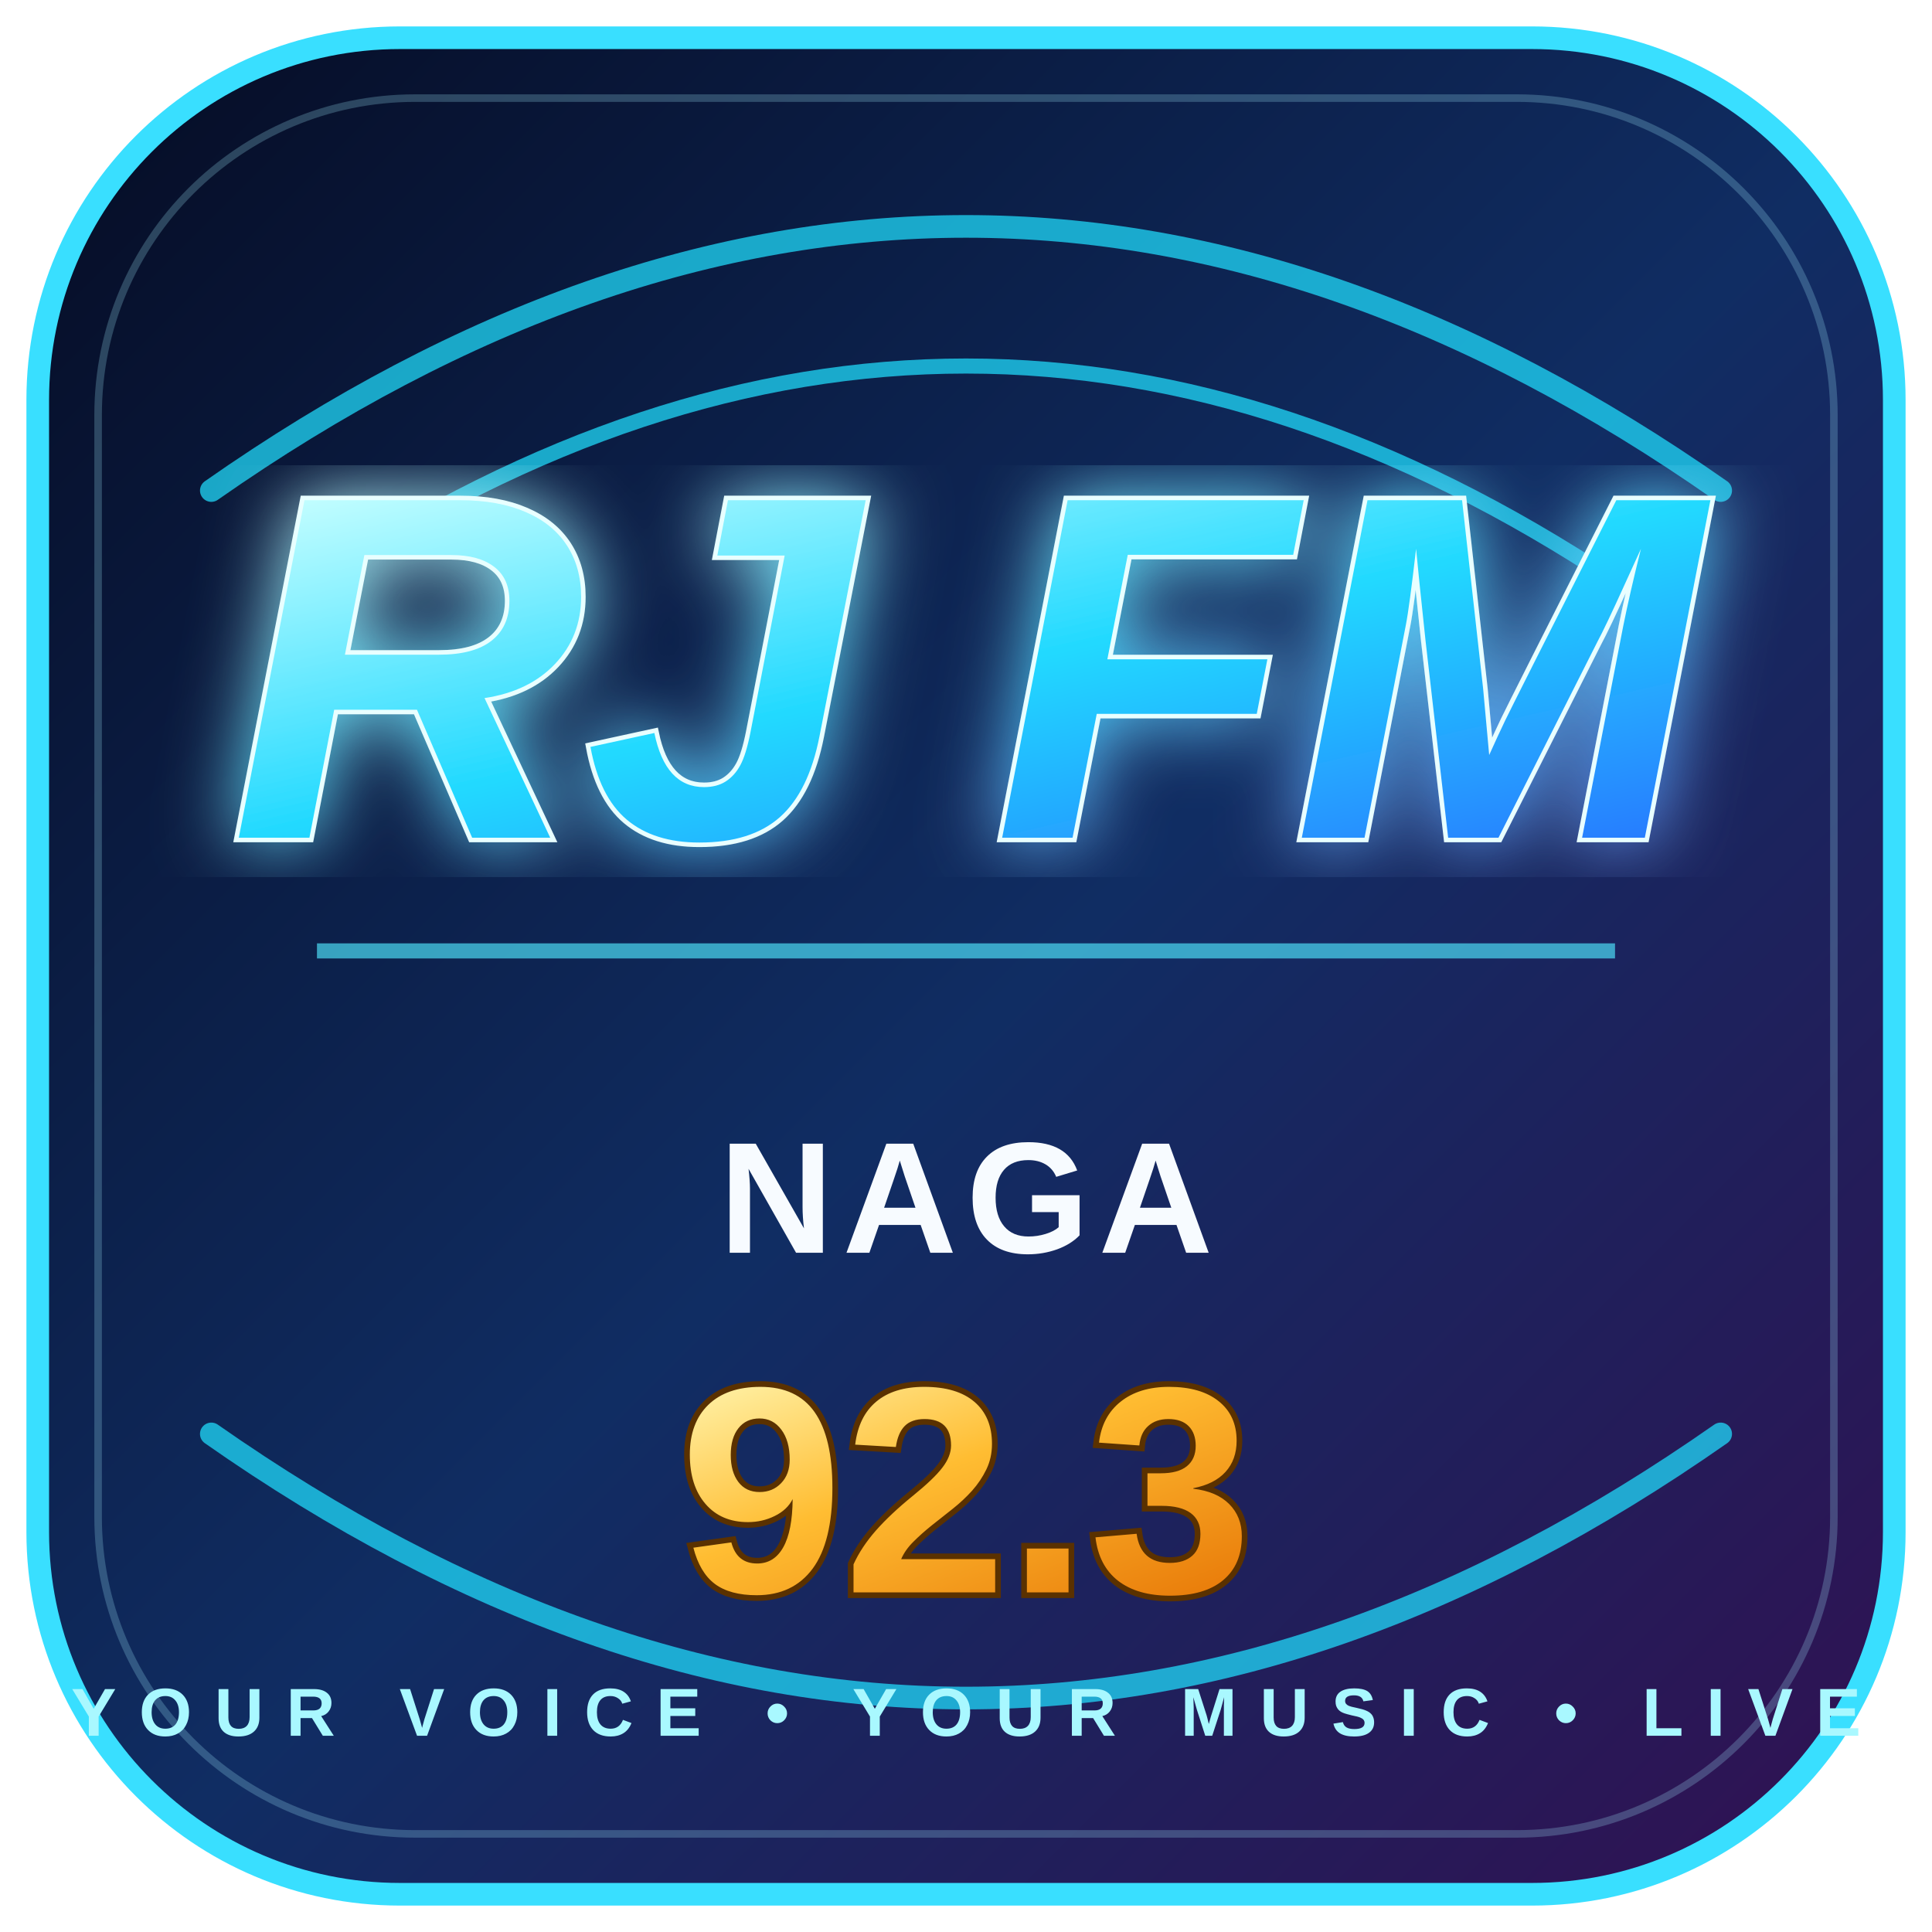
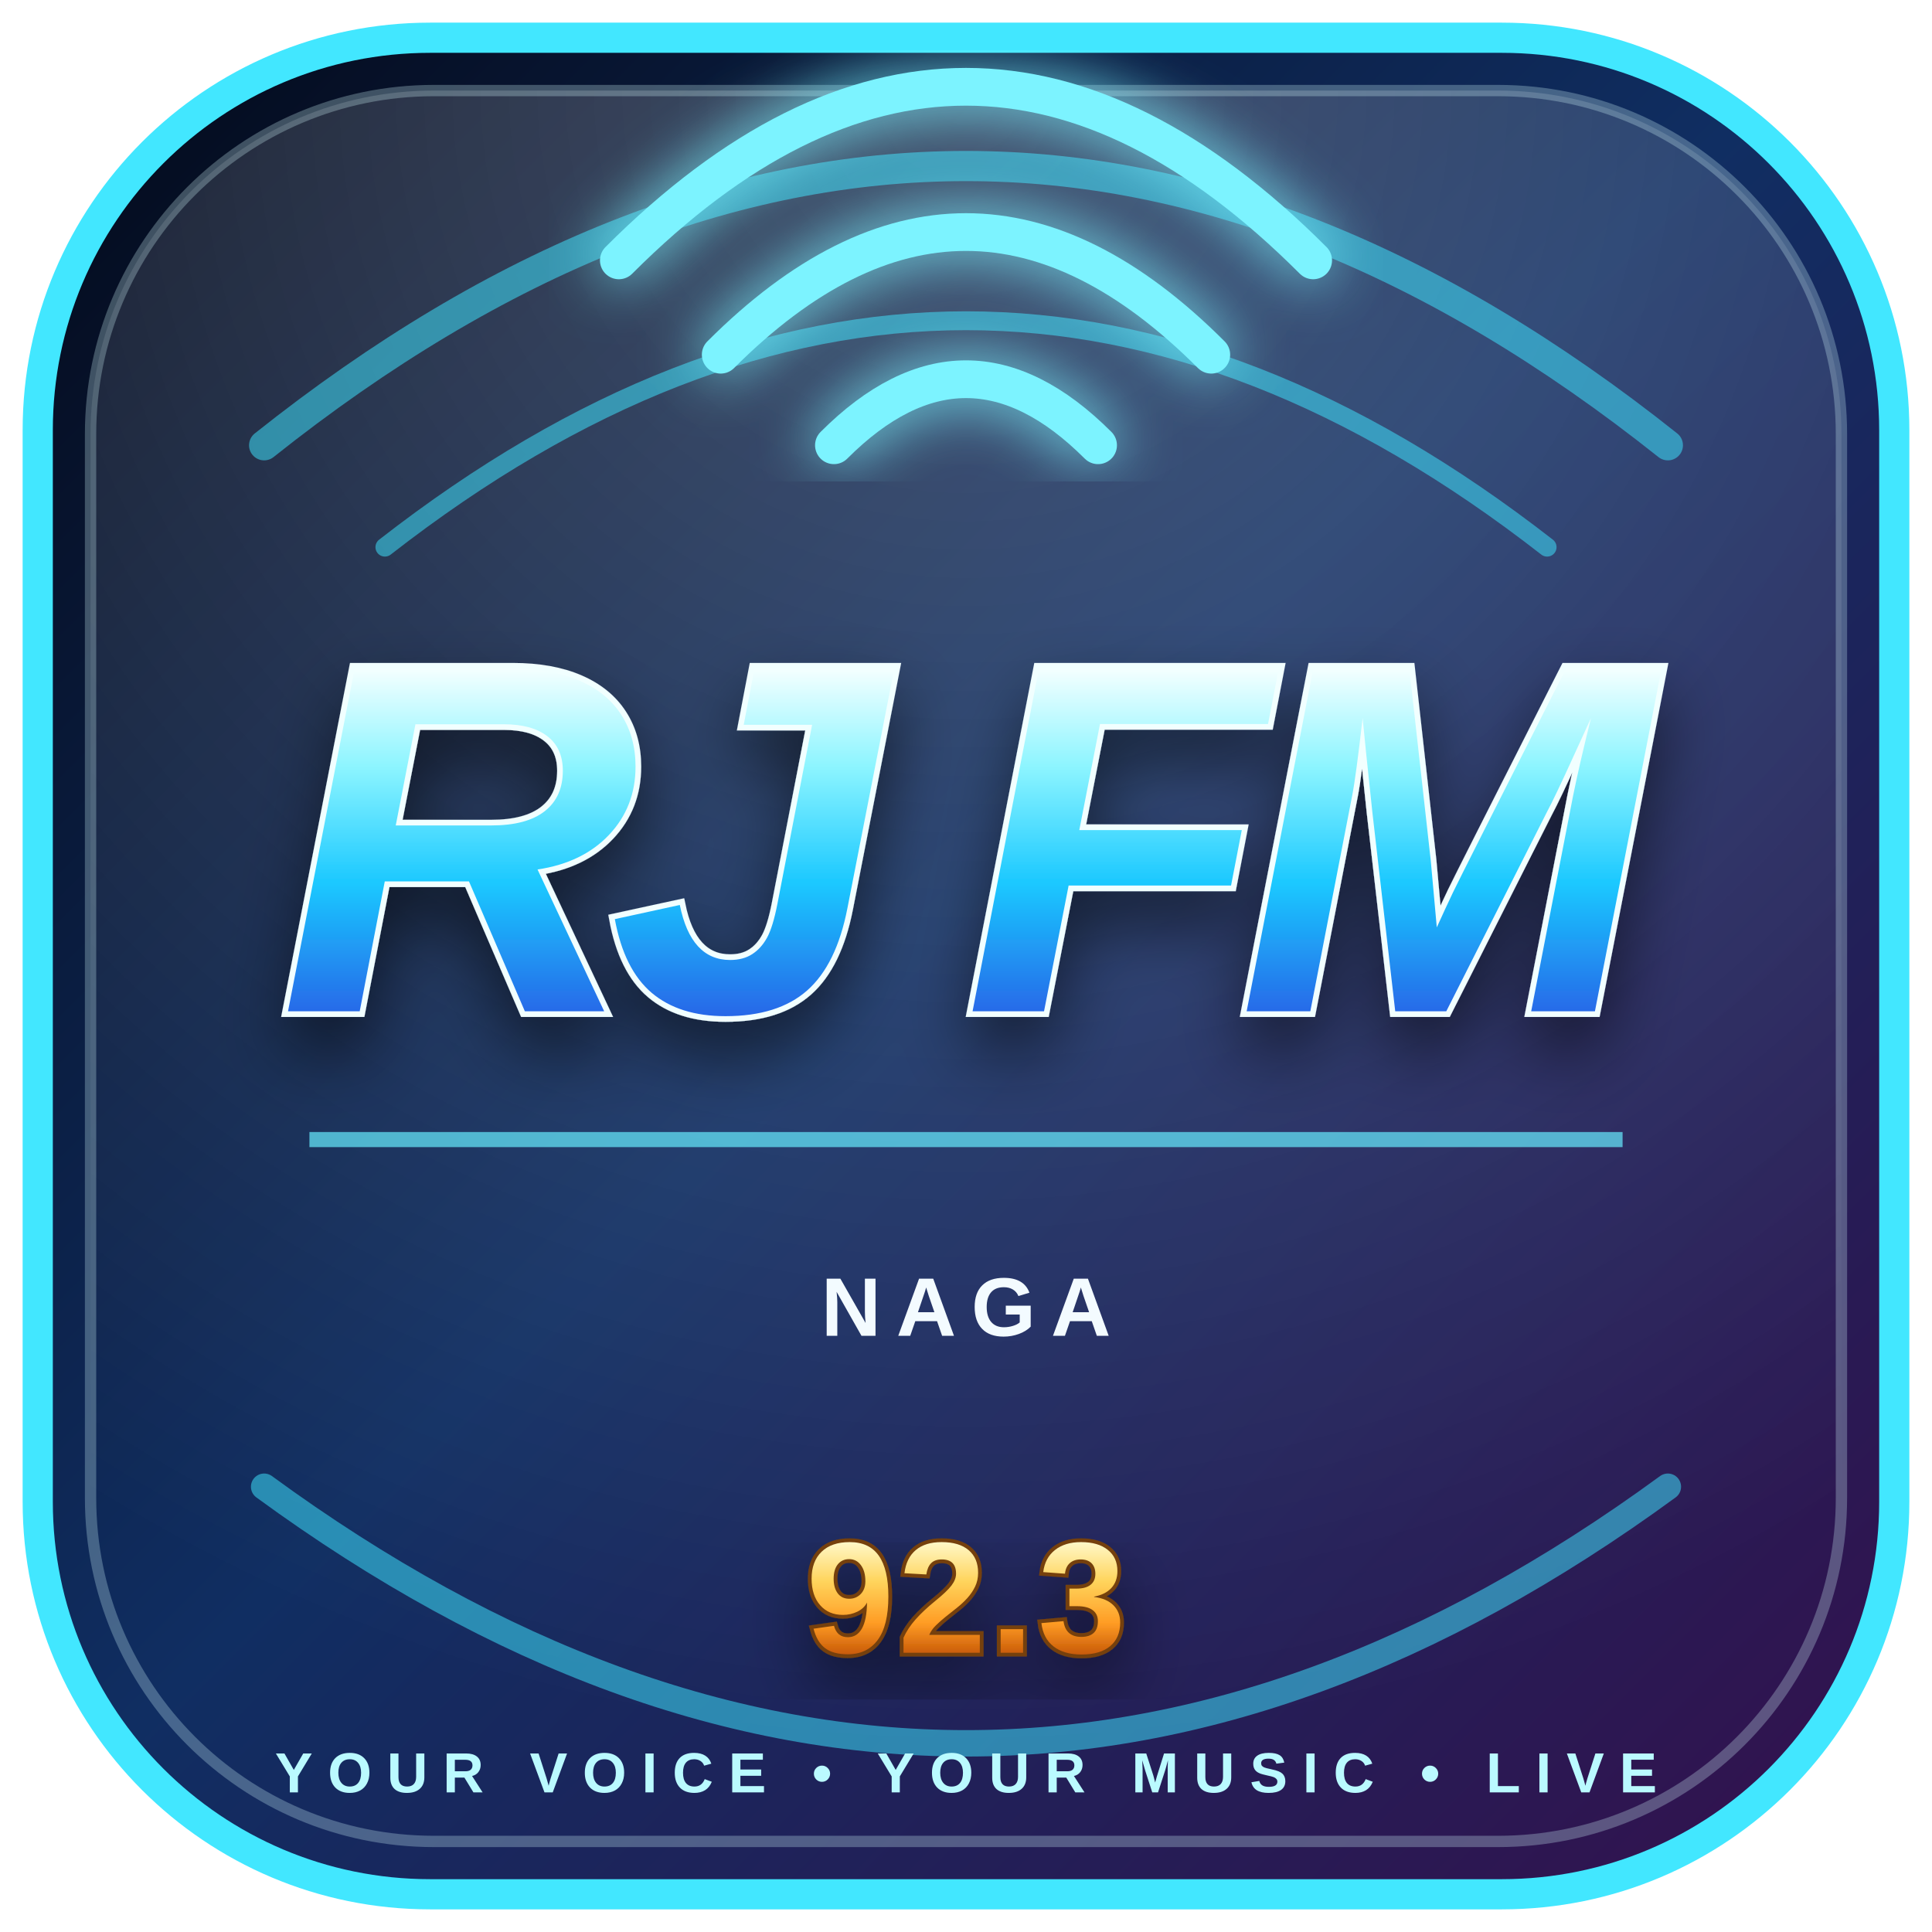
- <svg xmlns="http://www.w3.org/2000/svg" viewBox="0 0 256 256">
+ <svg xmlns="http://www.w3.org/2000/svg" viewBox="0 0 512 512" role="img" aria-label="RJ FM NAGA 92.3">
  <defs>
    <linearGradient id="bg" x1="0" y1="0" x2="1" y2="1">
-       <stop stop-color="#050b22" />
-       <stop offset=".52" stop-color="#102d63" />
-       <stop offset="1" stop-color="#321052" />
+       <stop stop-color="#030817" />
+       <stop offset=".48" stop-color="#102e62" />
+       <stop offset="1" stop-color="#35104d" />
    </linearGradient>
-     <linearGradient id="gold" x1="0" y1="0" x2="1" y2="1">
-       <stop stop-color="#fff2a8" />
-       <stop offset=".42" stop-color="#ffbd32" />
-       <stop offset="1" stop-color="#e87908" />
+     <linearGradient id="cyan" x1="0" y1="0" x2="0" y2="1">
+       <stop stop-color="#f4ffff" />
+       <stop offset=".28" stop-color="#8df5ff" />
+       <stop offset=".62" stop-color="#1ac8ff" />
+       <stop offset="1" stop-color="#2767e8" />
    </linearGradient>
-     <linearGradient id="cyan" x1="0" y1="0" x2="1" y2="1">
-       <stop stop-color="#c9ffff" />
-       <stop offset=".5" stop-color="#21d9ff" />
-       <stop offset="1" stop-color="#2877ff" />
+     <linearGradient id="gold" x1="0" y1="0" x2="0" y2="1">
+       <stop stop-color="#fff8c8" />
+       <stop offset=".35" stop-color="#ffd45c" />
+       <stop offset=".72" stop-color="#ff9c24" />
+       <stop offset="1" stop-color="#c85a08" />
    </linearGradient>
+     <radialGradient id="shine" cx="50%" cy="0%" r="95%">
+       <stop stop-color="#fff" stop-opacity=".23" />
+       <stop offset="1" stop-color="#fff" stop-opacity="0" />
+     </radialGradient>
    <filter id="glow">
-       <feGaussianBlur stdDeviation="5" result="b" />
+       <feGaussianBlur stdDeviation="8" result="b" />
      <feMerge>
        <feMergeNode in="b" />
        <feMergeNode in="SourceGraphic" />
      </feMerge>
    </filter>
+     <filter id="shadow" x="-30%" y="-30%" width="160%" height="170%">
+       <feGaussianBlur in="SourceAlpha" stdDeviation="9" />
+       <feOffset dy="9" />
+       <feComponentTransfer>
+         <feFuncA type="linear" slope=".55" />
+       </feComponentTransfer>
+       <feMerge>
+         <feMergeNode />
+         <feMergeNode in="SourceGraphic" />
+       </feMerge>
+     </filter>
  </defs>
-   <rect x="5" y="5" width="246" height="246" rx="48" fill="url(#bg)" stroke="#39dfff" stroke-width="3" />
-   <rect x="13" y="13" width="230" height="230" rx="42" fill="none" stroke="#a5edff" stroke-opacity=".24" />
-   <g fill="none" stroke="#20dfff" stroke-linecap="round" opacity=".72">
-     <path d="M28 65Q128 -5 228 65" stroke-width="3" />
-     <path d="M42 77Q128 20 214 77" stroke-width="2" />
-     <path d="M28 190Q128 260 228 190" stroke-width="3" />
+   <rect x="10" y="10" width="492" height="492" rx="104" fill="url(#bg)" stroke="#42e7ff" stroke-width="8" />
+   <rect x="24" y="24" width="464" height="464" rx="91" fill="url(#shine)" stroke="#d4fbff" stroke-opacity=".28" stroke-width="3" />
+   <g fill="none" stroke="#3ee4ff" stroke-linecap="round" opacity=".52">
+     <path d="M70 118Q256 -30 442 118" stroke-width="8" />
+     <path d="M102 145Q256 25 410 145" stroke-width="5" />
+     <path d="M70 394Q256 530 442 394" stroke-width="7" />
  </g>
-   <g filter="url(#glow)" text-anchor="middle" font-family="Arial,sans-serif" font-style="italic" font-weight="900">
-     <text x="128" y="111" font-size="65" fill="url(#cyan)" stroke="#e8ffff" stroke-width="1.2" paint-order="stroke">RJ FM</text>
+   <g transform="translate(256 118)" fill="none" stroke="#7cf3ff" stroke-width="10" stroke-linecap="round" filter="url(#glow)">
+     <path d="M-35 0q35 -35 70 0" />
+     <path d="M-65 -24q65 -65 130 0" />
+     <path d="M-92 -49q92 -92 184 0" />
  </g>
-   <path d="M42 126H214" stroke="#50e8ff" stroke-opacity=".65" stroke-width="2" />
-   <text x="128" y="166" text-anchor="middle" font-family="Arial,sans-serif" font-weight="900" font-size="21" letter-spacing="1.2" fill="#f7fbff">NAGA</text>
-   <text x="128" y="211" text-anchor="middle" font-family="Arial,sans-serif" font-weight="900" font-size="39" fill="url(#gold)" stroke="#5a3100" stroke-width="1.5" paint-order="stroke">92.3</text>
-   <text x="128" y="230" text-anchor="middle" font-family="Arial,sans-serif" font-weight="700" font-size="9" letter-spacing="3" fill="#a9f8ff">YOUR VOICE • YOUR MUSIC • LIVE</text>
+   <g text-anchor="middle" font-family="Arial,Helvetica,sans-serif" font-weight="900" font-style="italic" filter="url(#shadow)">
+     <text x="256" y="268" font-size="132" letter-spacing="-8" fill="url(#cyan)" stroke="#f1ffff" stroke-width="3" paint-order="stroke">RJ FM</text>
+   </g>
+   <path d="M82 302H430" stroke="#66edff" stroke-width="4" opacity=".7" />
+   <text x="256" y="354" text-anchor="middle" font-family="Arial,Helvetica,sans-serif" font-size="22" font-weight="900" letter-spacing="4" fill="#f3fbff">NAGA</text>
+   <text x="256" y="438" text-anchor="middle" font-family="Arial,Helvetica,sans-serif" font-size="42" font-weight="900" letter-spacing="1" fill="url(#gold)" stroke="#75400c" stroke-width="2" paint-order="stroke" filter="url(#shadow)">92.3</text>
+   <text x="256" y="475" text-anchor="middle" font-family="Arial,Helvetica,sans-serif" font-size="15" font-weight="700" letter-spacing="4" fill="#bafaff">YOUR VOICE • YOUR MUSIC • LIVE</text>
</svg>
